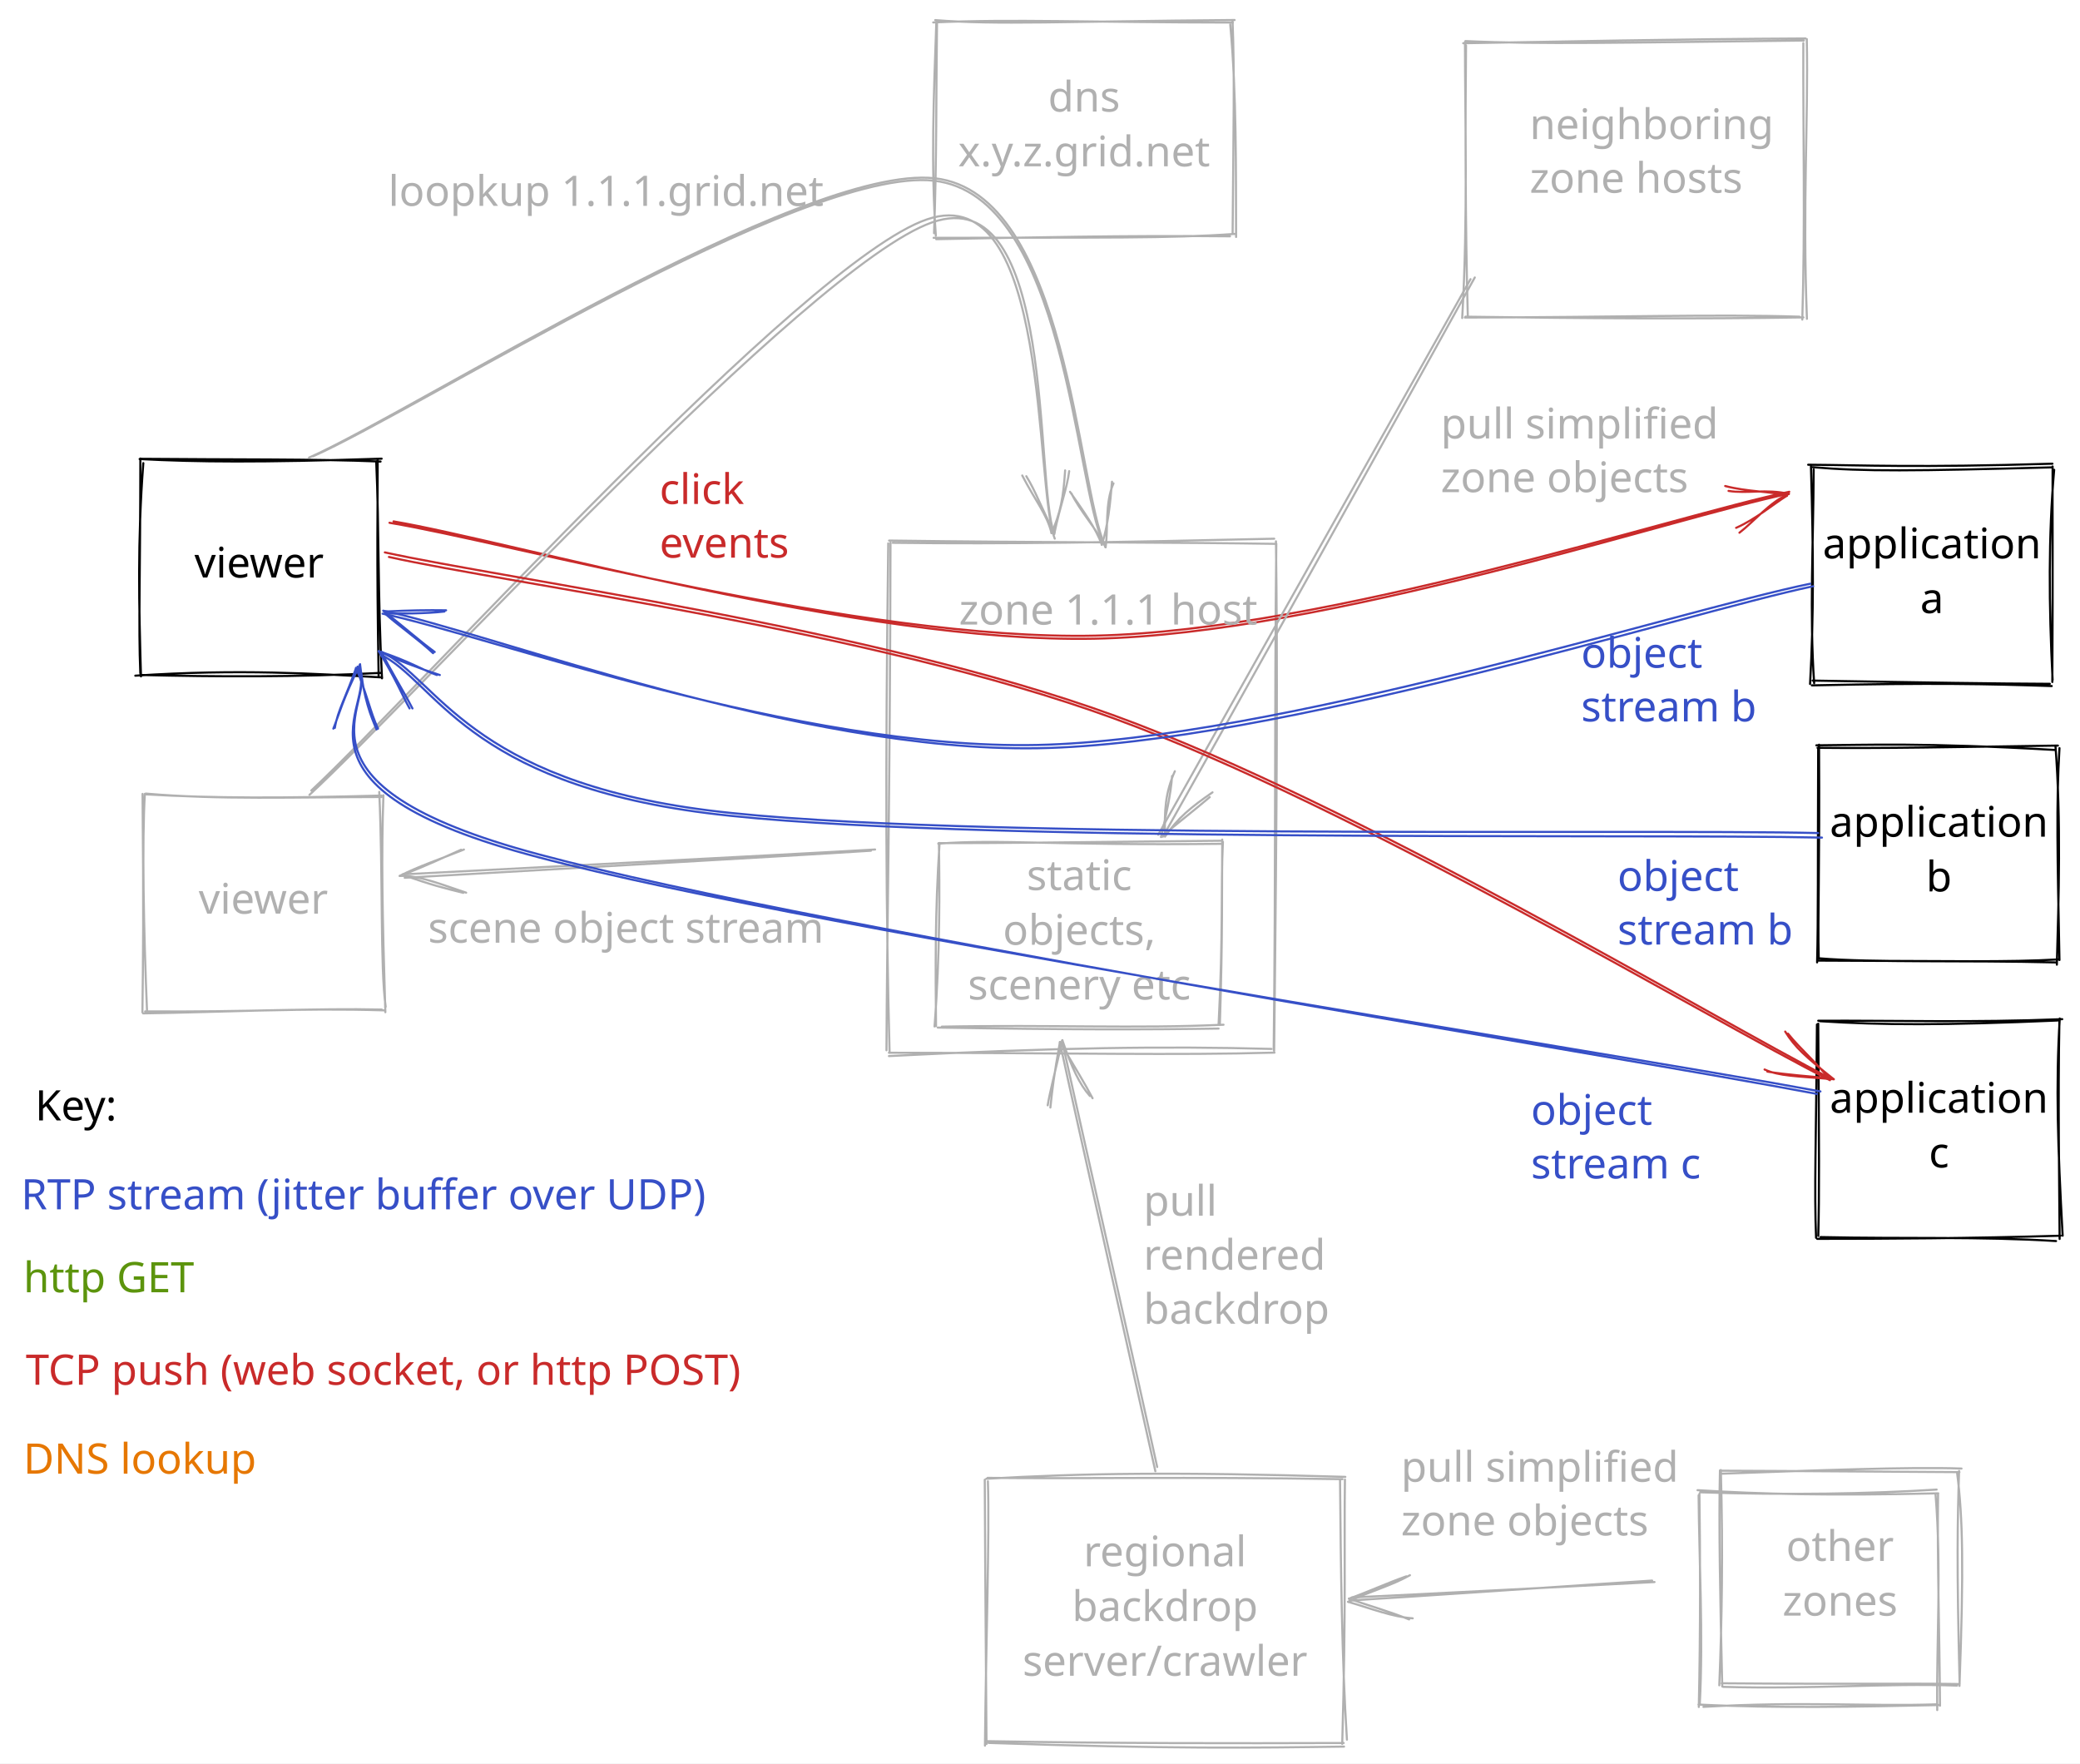
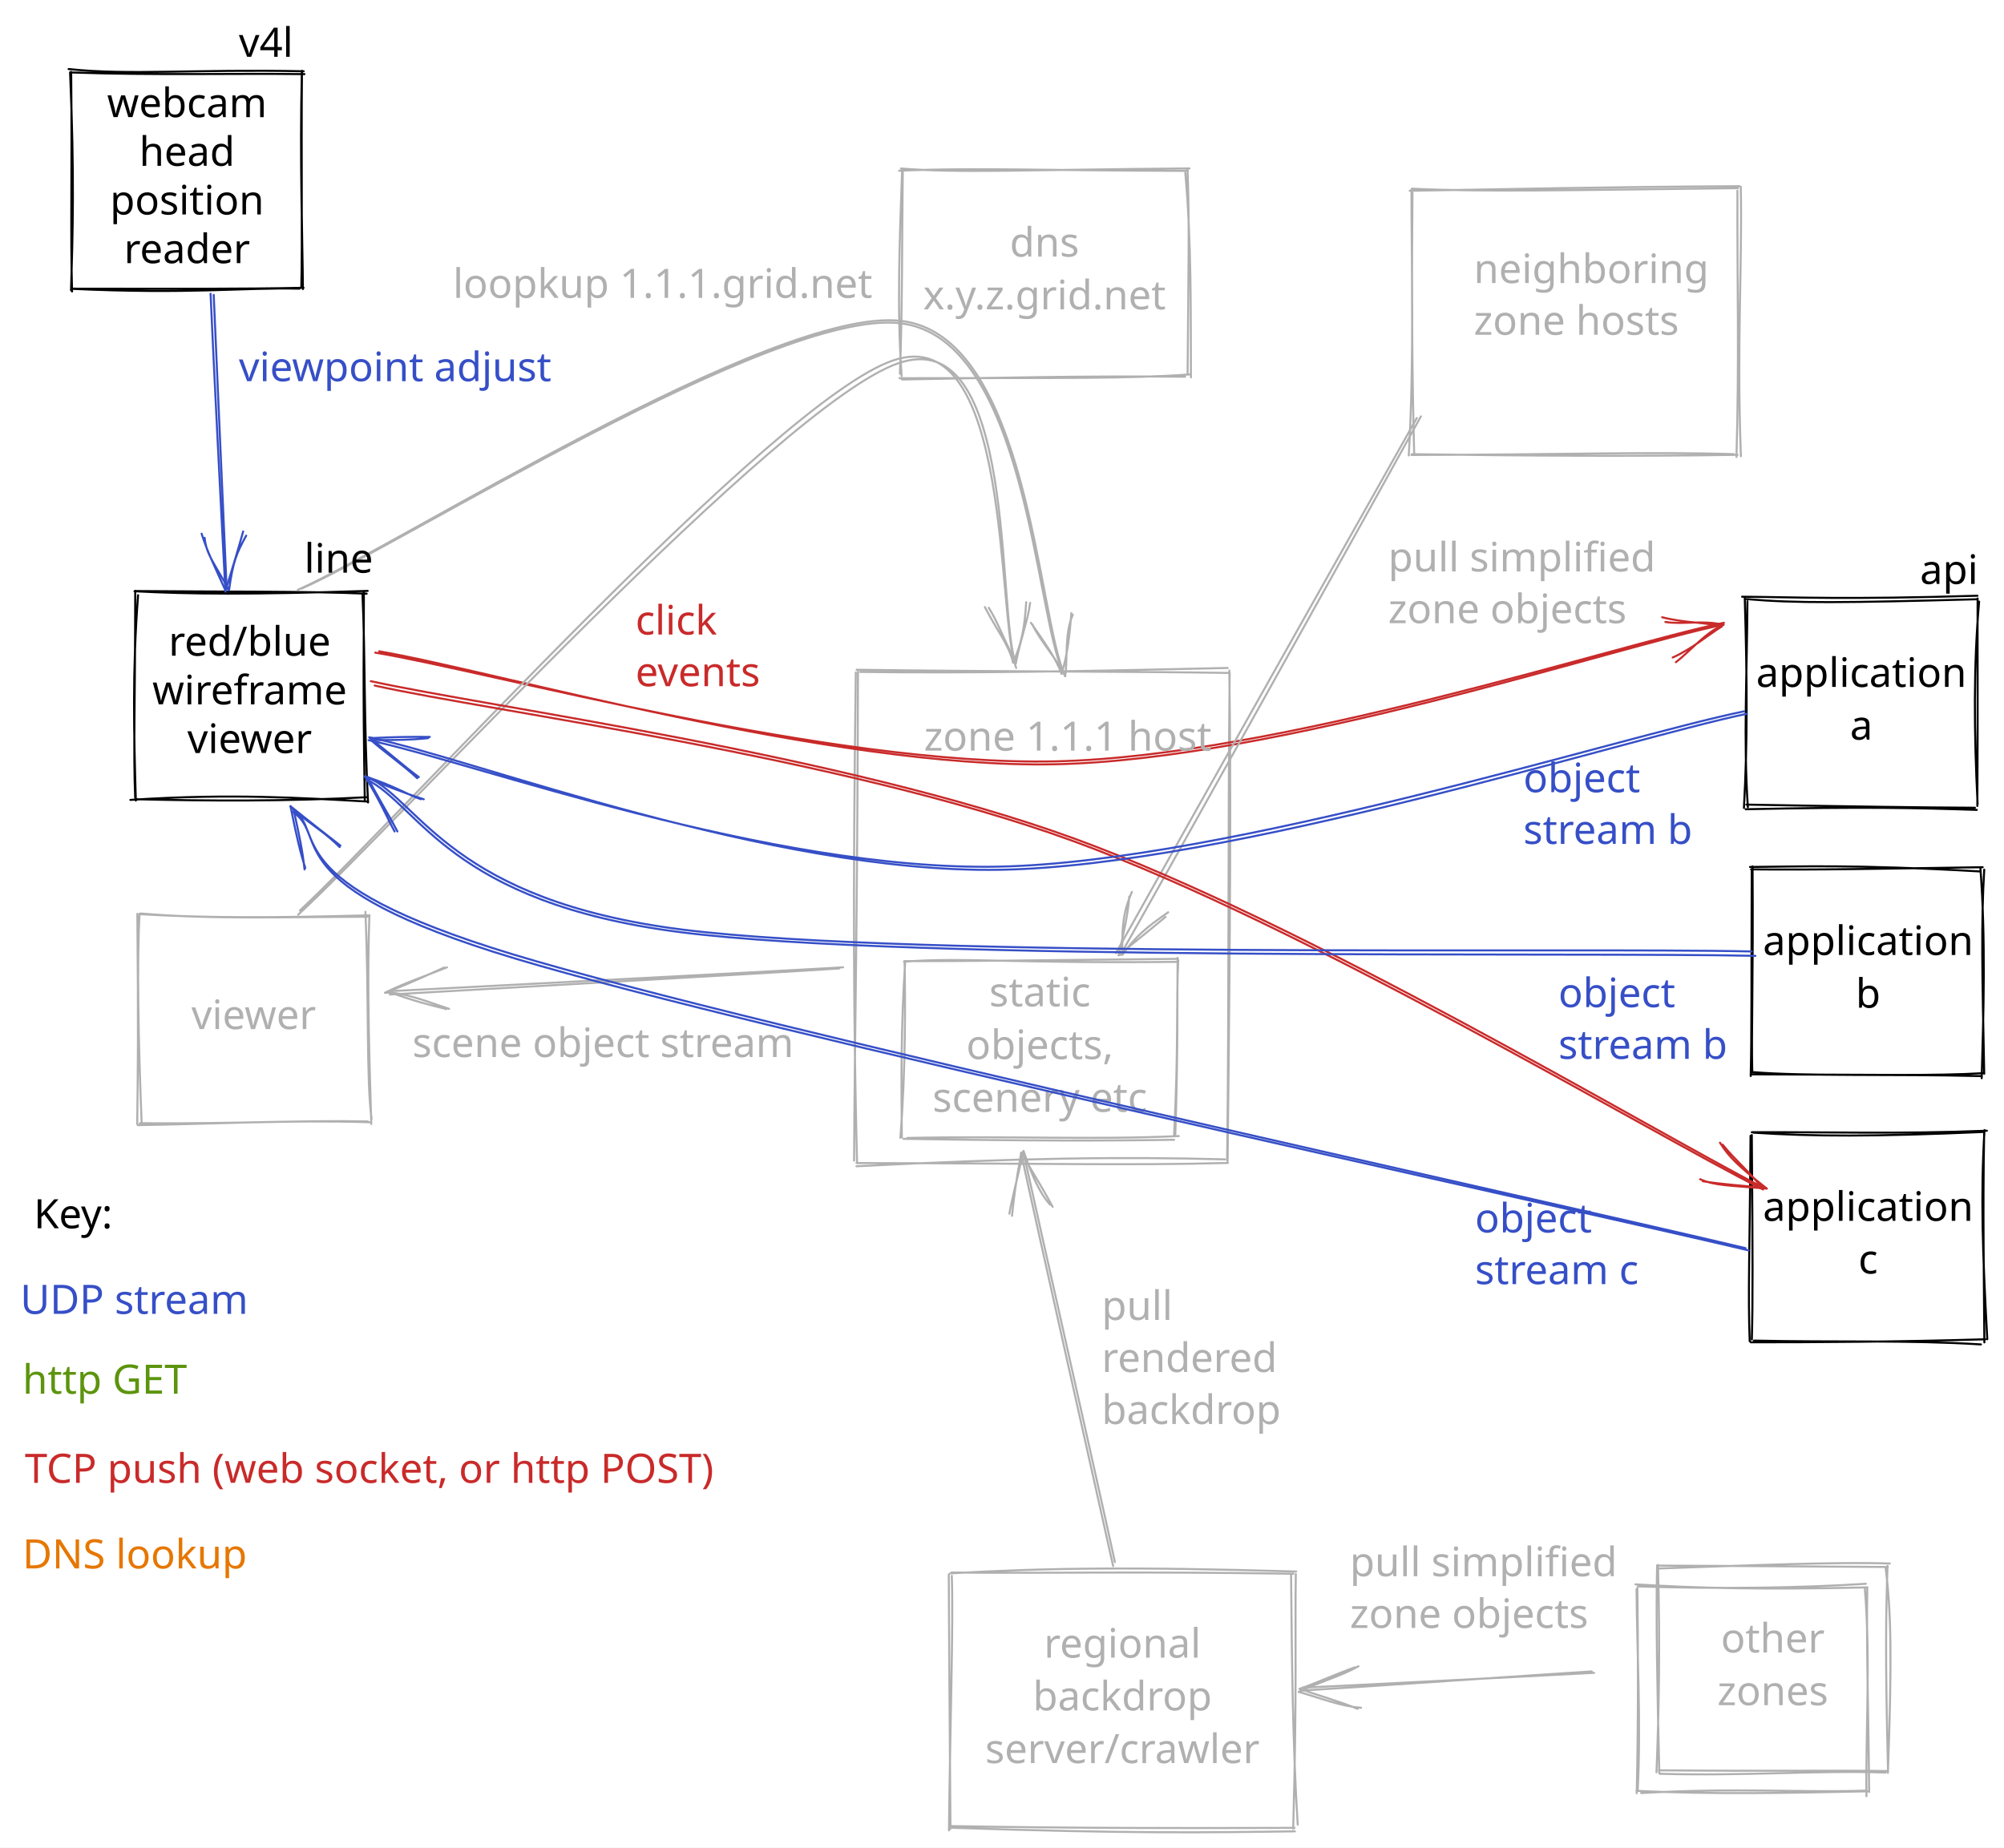
- <svg xmlns="http://www.w3.org/2000/svg" version="1.1" viewBox="0 0 988.111 837.667" width="1976.222" height="1675.333">
+ <svg xmlns="http://www.w3.org/2000/svg" version="1.1" viewBox="0 0 988.111 911.222" width="1976.222" height="1822.444">
  <defs>
    <style>
      @font-face {
        font-family: "Virgil";
        src: url("https://excalidraw.com/Virgil.woff2");
      }
      @font-face {
        font-family: "Cascadia";
        src: url("https://excalidraw.com/Cascadia.woff2");
      }
    </style>
  </defs>
-   <rect x="0" y="0" width="988.111" height="837.667" fill="#ffffff" />
-   <g stroke-linecap="round" transform="translate(66.11111 218.3333) rotate(0 57 51)">
+   <rect x="0" y="0" width="988.111" height="911.222" fill="#ffffff" />
+   <g stroke-linecap="round" transform="translate(66.11111 291.8889) rotate(0 57 51)">
    <path d="M0.22 -0.28 C27.45 1.14, 57.15 1.44, 115.18 -0.46 M0.45 -0.39 C42.7 0.02, 83.93 -0.39, 114.67 0.91 M112.61 0.77 C114.07 32.97, 113.28 63.79, 115.36 103.88 M113.3 -0.31 C113.4 20.84, 112.71 43.6, 113.76 102.91 M115.42 103.45 C83.45 101.69, 47.78 99.33, -1.83 102.62 M114.84 101.3 C74.91 103.36, 37.27 103.18, 0.45 102.28 M0.86 102.95 C-0.09 69.04, -0.88 39.02, 1.97 1.65 M0.55 101.43 C-0.4 78.87, 0.53 54.48, 0.57 -0.52" stroke="#000000" stroke-width="1" fill="none" />
  </g>
-   <g transform="translate(71.11111 256.3333) rotate(0 52 13)">
-     <text x="52" y="18" font-family="Virgil, Segoe UI Emoji" font-size="20px" fill="#000000" text-anchor="middle" style="white-space: pre;" direction="ltr">viewer</text>
-   </g>
-   <g stroke-linecap="round" transform="translate(68.11111 378) rotate(0 57 51)">
+   <g transform="translate(71.11111 306.3889) rotate(0 52 36)">
+     <text x="52" y="17" font-family="Virgil, Segoe UI Emoji" font-size="20px" fill="#000000" text-anchor="middle" style="white-space: pre;" direction="ltr">red/blue</text>
+     <text x="52" y="41" font-family="Virgil, Segoe UI Emoji" font-size="20px" fill="#000000" text-anchor="middle" style="white-space: pre;" direction="ltr">wireframe</text>
+     <text x="52" y="65" font-family="Virgil, Segoe UI Emoji" font-size="20px" fill="#000000" text-anchor="middle" style="white-space: pre;" direction="ltr">viewer</text>
+   </g>
+   <g stroke-linecap="round" transform="translate(68.11111 451.5556) rotate(0 57 51)">
    <path d="M1.13 -1.04 C35.98 1.97, 71.61 0.65, 113.12 0.59 M0.73 -0.69 C33.59 1.24, 66.54 1.16, 113.16 -0.11 M112.05 -1.85 C113.89 38.31, 112.43 81.39, 115.11 100.24 M114.04 -0.26 C113.02 27.96, 113.5 55.63, 114.95 102.82 M114.29 101.93 C74.26 100.7, 37.11 102.83, -0.14 103.36 M113.26 101.55 C81.39 100.81, 50.46 102.8, 0.83 102.42 M1.77 103.16 C0.12 63.82, -0.66 21.28, 0.71 -0.91 M-0.46 102.88 C-0.14 78.3, 0.15 55.17, -0.39 -0.88" stroke="#b0b0b0" stroke-width="1" fill="none" />
  </g>
-   <g transform="translate(73.11111 416) rotate(0 52 13)">
+   <g transform="translate(73.11111 489.5556) rotate(0 52 13)">
    <text x="52" y="18" font-family="Virgil, Segoe UI Emoji" font-size="20px" fill="#b0b0b0" text-anchor="middle" style="white-space: pre;" direction="ltr">viewer</text>
  </g>
-   <g stroke-linecap="round" transform="translate(422.5556 257.6667) rotate(0 91.5 121)">
+   <g stroke-linecap="round" transform="translate(422.5556 331.2222) rotate(0 91.5 121)">
    <path d="M1.54 0.17 C56.69 0.86, 107.85 -0.07, 182.77 -1.78 M-0.19 -0.9 C71.12 0.07, 140.04 -0.05, 183.34 0.67 M183.76 0.59 C182.87 78.8, 183.53 157.56, 182.51 241.01 M183.59 -0.53 C184.35 56.76, 184.17 115.67, 182.73 241.5 M181.41 240.58 C130.04 239.19, 79.55 239.92, -0.26 243.98 M182.89 242.34 C135.1 243.68, 89.52 242.5, -0.27 242.4 M-1.43 241.22 C-1.22 185.76, 0.22 126.42, 0.48 0.07 M0.05 242.46 C-1.64 177.34, -2.06 112.14, -0.59 0.43" stroke="#b0b0b0" stroke-width="1" fill="none" />
  </g>
-   <g stroke-linecap="round" transform="translate(445.5556 399.7778) rotate(0 67.16667 44)">
+   <g stroke-linecap="round" transform="translate(445.5556 473.3333) rotate(0 67.16667 44)">
    <path d="M0.17 0.97 C29.47 -1.29, 55.2 1.94, 134.69 1.05 M0.32 0.71 C29.19 0.73, 59.03 0.4, 134.35 -0.42 M135.4 0.1 C134.34 21.78, 135.6 43, 133.34 86.82 M135.07 -0.97 C134.85 22.98, 135.34 43.76, 133.93 87.09 M135.69 86.97 C94.01 88.91, 54.02 86.88, 1.86 87.89 M133.34 88.8 C98.67 89.35, 63.57 89.39, -0.06 88.33 M-1.6 87.81 C1.06 53.12, 0.81 22.12, 0.49 0.94 M-0.89 87.67 C-1.12 61.56, -1.45 34.29, 0.79 0.64" stroke="#b0b0b0" stroke-width="1" fill="none" />
  </g>
-   <g transform="translate(450.5556 404.7778) rotate(0 62.16667 39)">
+   <g transform="translate(450.5556 478.3333) rotate(0 62.16667 39)">
    <text x="62.167" y="18" font-family="Virgil, Segoe UI Emoji" font-size="20px" fill="#b0b0b0" text-anchor="middle" style="white-space: pre;" direction="ltr">static </text>
    <text x="62.167" y="44" font-family="Virgil, Segoe UI Emoji" font-size="20px" fill="#b0b0b0" text-anchor="middle" style="white-space: pre;" direction="ltr">objects, </text>
    <text x="62.167" y="70" font-family="Virgil, Segoe UI Emoji" font-size="20px" fill="#b0b0b0" text-anchor="middle" style="white-space: pre;" direction="ltr">scenery etc</text>
  </g>
-   <g stroke-linecap="round" transform="translate(468.6667 702.3333) rotate(0 84.77778 62.66667)">
+   <g stroke-linecap="round" transform="translate(468.6667 775.8889) rotate(0 84.77778 62.66667)">
    <path d="M-0.13 0.1 C45.61 -2.56, 90.24 -3.23, 170.44 -0.8 M0.48 -0.33 C45 0.17, 92.44 -0.93, 169.1 0.29 M167.92 0.42 C168.29 42.03, 168.74 85.25, 171.2 124.02 M170.25 0.48 C169.81 30.82, 170.84 60.87, 168.96 126.05 M169.82 127.32 C126.77 127.91, 88.32 128.51, 0.96 125.57 M169.65 125.61 C115.57 125.77, 62.78 125.84, 0.4 124.74 M-0.76 126.86 C-0.24 76.08, 1.47 26.32, 0.64 1.31 M-0.02 126.07 C-0.17 96.27, -0.55 66.67, -0.85 0.55" stroke="#b0b0b0" stroke-width="1" fill="none" />
  </g>
-   <g transform="translate(473.6667 726) rotate(0 79.77778 39)">
+   <g transform="translate(473.6667 799.5556) rotate(0 79.77778 39)">
    <text x="79.778" y="18" font-family="Virgil, Segoe UI Emoji" font-size="20px" fill="#b0b0b0" text-anchor="middle" style="white-space: pre;" direction="ltr">regional</text>
    <text x="79.778" y="44" font-family="Virgil, Segoe UI Emoji" font-size="20px" fill="#b0b0b0" text-anchor="middle" style="white-space: pre;" direction="ltr">backdrop </text>
    <text x="79.778" y="70" font-family="Virgil, Segoe UI Emoji" font-size="20px" fill="#b0b0b0" text-anchor="middle" style="white-space: pre;" direction="ltr">server/crawler</text>
  </g>
-   <g stroke-linecap="round" transform="translate(817.1111 698.4444) rotate(0 57 51)">
+   <g stroke-linecap="round" transform="translate(817.1111 772) rotate(0 57 51)">
    <path d="M0.27 1.59 C44.51 0.05, 89.39 -1.76, 114.71 -0.87 M0.89 0.16 C38.64 0.29, 78.86 0.66, 113.73 0.83 M112.62 1.18 C115.38 22.54, 115.8 46.29, 113.75 102.37 M113.56 0.29 C112.81 23.31, 112.37 45.16, 113.82 101.27 M112.62 102.23 C79.18 101.02, 43.25 104.03, 1.48 102.83 M113.17 101.48 C88.84 101.08, 64.73 101.64, 0.79 101.13 M1.05 102.68 C0.04 61.79, -0.65 24.91, -0.04 0.02 M-0.35 102.09 C0.86 71.78, 1.48 39.77, 0.38 -0.17" stroke="#b0b0b0" stroke-width="1" fill="none" />
  </g>
-   <g transform="translate(822.1111 723.4444) rotate(0 52 26)">
+   <g transform="translate(822.1111 797) rotate(0 52 26)">
    <text x="52" y="18" font-family="Virgil, Segoe UI Emoji" font-size="20px" fill="#b0b0b0" text-anchor="middle" style="white-space: pre;" direction="ltr">other </text>
    <text x="52" y="44" font-family="Virgil, Segoe UI Emoji" font-size="20px" fill="#b0b0b0" text-anchor="middle" style="white-space: pre;" direction="ltr">zones</text>
  </g>
-   <g stroke-linecap="round" transform="translate(807.2222 708.6667) rotate(0 57 51)">
+   <g stroke-linecap="round" transform="translate(807.2222 782.2222) rotate(0 57 51)">
    <path d="M0.45 0.19 C41.76 1.59, 81.45 0.88, 112.78 -1.1 M-0.81 -0.82 C29.93 1.05, 61.24 1.89, 113.56 0.68 M112.25 0.96 C115.2 36.8, 112.64 71.29, 113.07 103.63 M113.46 0.95 C113.01 32.61, 114.15 65.63, 114.38 101.56 M113 100.9 C80.97 102.02, 49.55 99.37, 1.99 102.11 M114.09 101.24 C75.66 102.08, 36.64 102.86, -0.36 101.01 M0.25 101.12 C2.01 67.85, -0.11 31.6, -0.29 1.63 M-0.2 102.17 C0.6 65.97, 0.48 29.39, 0.1 0.9" stroke="#b0b0b0" stroke-width="1" fill="none" />
  </g>
-   <g stroke-linecap="round" transform="translate(444.1111 10) rotate(0 70.88889 51)">
+   <g stroke-linecap="round" transform="translate(444.1111 83.55556) rotate(0 70.88889 51)">
    <path d="M-0.79 0.66 C37.22 -1.02, 72.42 0.63, 141.59 0.72 M0.16 -0.45 C29.87 1.91, 60.25 0.15, 142.39 -0.49 M140.33 1.7 C143.41 35.26, 142.97 70.7, 143.1 102.56 M141.4 -0.47 C142.43 24.97, 141.87 48.64, 141.45 101.04 M140.21 102.25 C91.9 101.75, 43.75 102.8, 0.65 103.61 M142.43 101.12 C111.03 103.32, 80.93 102.76, -0.59 102.97 M-0.39 100.77 C0.9 67.54, 0.61 31.38, 1.02 0.54 M0.46 101.94 C-1.88 68.9, -0.56 35.71, 0.69 0.69" stroke="#b0b0b0" stroke-width="1" fill="none" />
  </g>
-   <g transform="translate(449.1111 35) rotate(0 65.88889 26)">
+   <g transform="translate(449.1111 108.5556) rotate(0 65.88889 26)">
    <text x="65.889" y="18" font-family="Virgil, Segoe UI Emoji" font-size="20px" fill="#b0b0b0" text-anchor="middle" style="white-space: pre;" direction="ltr">dns </text>
    <text x="65.889" y="44" font-family="Virgil, Segoe UI Emoji" font-size="20px" fill="#b0b0b0" text-anchor="middle" style="white-space: pre;" direction="ltr">x.y.z.grid.net</text>
  </g>
-   <g stroke-linecap="round" transform="translate(860.7778 222.2222) rotate(0 57 51)">
+   <g stroke-linecap="round" transform="translate(860.7778 295.7778) rotate(0 57 51)">
    <path d="M-1.8 -1.47 C24.8 -1.28, 49.49 0, 114.24 -1.96 M0.33 -0.31 C24.66 1.8, 48.1 1.55, 114.27 -0.23 M115.06 0.94 C112.32 32.17, 112.5 65.12, 114.32 100.73 M114.32 -0.63 C114.21 22.47, 114.5 43.8, 114.19 101.73 M113.9 103.66 C83.84 102.68, 58.06 102.07, -0.05 103.34 M113 102.6 C85.74 102.48, 56.65 102.04, 0.3 101.06 M1.04 102.27 C-1.2 69.68, 0.67 35.41, 0.82 0.76 M-0.9 102.68 C0.89 70.45, 0.72 40.3, -0.48 -0.75" stroke="#000000" stroke-width="1" fill="none" />
  </g>
-   <g transform="translate(865.7778 247.2222) rotate(0 52 26)">
+   <g transform="translate(865.7778 320.7778) rotate(0 52 26)">
    <text x="52" y="18" font-family="Virgil, Segoe UI Emoji" font-size="20px" fill="#000000" text-anchor="middle" style="white-space: pre;" direction="ltr">application</text>
    <text x="52" y="44" font-family="Virgil, Segoe UI Emoji" font-size="20px" fill="#000000" text-anchor="middle" style="white-space: pre;" direction="ltr">a</text>
  </g>
-   <g stroke-linecap="round" transform="translate(864.1111 354.4444) rotate(0 57 51)">
+   <g stroke-linecap="round" transform="translate(864.1111 428) rotate(0 57 51)">
    <path d="M-1.24 -0.41 C23.14 -0.57, 48.72 -1.81, 112.26 1.8 M-0.7 0.77 C30.8 1.11, 62.6 0.45, 113.5 -0.29 M112.36 0.12 C115.04 35.13, 113.9 72.56, 113 103.78 M114.25 0.92 C112.67 27.12, 113.28 52.34, 114.24 101.58 M112.38 102.72 C69.74 101.65, 25.8 102.91, 0.04 100.76 M114.26 101.26 C89.26 102.69, 63.86 102.03, -0.68 101.85 M-0.12 100.84 C-0.63 80.2, 0.4 58.03, 0.02 -0.71 M-0.89 102.7 C-0.35 81.23, -0.61 59.03, -0.38 0.76" stroke="#000000" stroke-width="1" fill="none" />
  </g>
-   <g transform="translate(869.1111 379.4444) rotate(0 52 26)">
+   <g transform="translate(869.1111 453) rotate(0 52 26)">
    <text x="52" y="18" font-family="Virgil, Segoe UI Emoji" font-size="20px" fill="#000000" text-anchor="middle" style="white-space: pre;" direction="ltr">application</text>
    <text x="52" y="44" font-family="Virgil, Segoe UI Emoji" font-size="20px" fill="#000000" text-anchor="middle" style="white-space: pre;" direction="ltr">b</text>
  </g>
-   <g stroke-linecap="round" transform="translate(864.1111 485.5556) rotate(0 57 51)">
+   <g stroke-linecap="round" transform="translate(864.1111 559.1111) rotate(0 57 51)">
    <path d="M-0.35 -0.7 C37 -0.87, 72.49 0.27, 115.56 -1.44 M0.45 -0.48 C30.07 1.43, 59.79 1.52, 113.41 -0.81 M114.38 -1.76 C112.45 30.41, 113.4 58.27, 115.76 101.41 M114.22 -0.89 C113.47 37.32, 114.17 75.21, 114.32 102.96 M112.62 103.96 C76.65 101.73, 41.13 102.96, 0.75 102.07 M114.8 101.42 C72.89 102.69, 30.6 102.92, -0.84 102.91 M-1.38 102.42 C-2.29 79.61, -1.37 57.68, -0.97 1.08 M-0.33 101.53 C0.19 81.65, 0.09 60.61, -0.35 0.69" stroke="#000000" stroke-width="1" fill="none" />
  </g>
-   <g transform="translate(869.1111 510.5556) rotate(0 52 26)">
+   <g transform="translate(869.1111 584.1111) rotate(0 52 26)">
    <text x="52" y="18" font-family="Virgil, Segoe UI Emoji" font-size="20px" fill="#000000" text-anchor="middle" style="white-space: pre;" direction="ltr">application</text>
    <text x="52" y="44" font-family="Virgil, Segoe UI Emoji" font-size="20px" fill="#000000" text-anchor="middle" style="white-space: pre;" direction="ltr">c</text>
  </g>
  <g stroke-linecap="round">
-     <g transform="translate(414.1972 403.1988) rotate(0 -110.7 7.037524)">
+     <g transform="translate(414.1972 476.7543) rotate(0 -110.7 7.037524)">
      <path d="M-0.45 0.9 C-37.64 3.35, -185.02 11.58, -221.94 13.75 M1.52 0.32 C-35.94 2.54, -185.53 10.16, -222.92 12.14" stroke="#b0b0b0" stroke-width="1" fill="none" />
    </g>
-     <g transform="translate(414.1972 403.1988) rotate(0 -110.7 7.037524)">
+     <g transform="translate(414.1972 476.7543) rotate(0 -110.7 7.037524)">
      <path d="M-193.81 0.34 C-204.84 4.82, -215.58 8.36, -224.31 12.87 M-195.16 0.43 C-203.03 3.85, -210.31 7.52, -222.83 12.31" stroke="#b0b0b0" stroke-width="1" fill="none" />
    </g>
-     <g transform="translate(414.1972 403.1988) rotate(0 -110.7 7.037524)">
+     <g transform="translate(414.1972 476.7543) rotate(0 -110.7 7.037524)">
      <path d="M-192.74 20.83 C-204.03 17.12, -215.2 12.47, -224.31 12.87 M-194.09 20.92 C-202.4 18.86, -209.96 17.05, -222.83 12.31" stroke="#b0b0b0" stroke-width="1" fill="none" />
    </g>
  </g>
  <g stroke-linecap="round">
-     <g transform="translate(185.5556 247.6052) rotate(0 331.9612 20.88501)">
+     <g transform="translate(185.5556 321.1608) rotate(0 331.9612 20.88501)">
      <path d="M-0.53 0.72 C55.19 9.88, 223.99 56.79, 334.82 54.33 C445.65 51.88, 609.86 -2.74, 664.45 -14.01 M1.39 0.06 C56.99 9.46, 223.85 57.97, 334.33 55.78 C444.8 53.59, 609.62 -1.75, 664.25 -13.08" stroke="#c92a2a" stroke-width="1" fill="none" />
    </g>
-     <g transform="translate(185.5556 247.6052) rotate(0 331.9612 20.88501)">
+     <g transform="translate(185.5556 321.1608) rotate(0 331.9612 20.88501)">
      <path d="M640.77 5.44 C647.76 0.08, 655.21 -9.15, 664.22 -13.02 M639.19 3.12 C648.38 -0.91, 656.97 -8.18, 663.39 -12.18" stroke="#c92a2a" stroke-width="1" fill="none" />
    </g>
-     <g transform="translate(185.5556 247.6052) rotate(0 331.9612 20.88501)">
+     <g transform="translate(185.5556 321.1608) rotate(0 331.9612 20.88501)">
      <path d="M635.59 -14.42 C644.23 -13, 653.45 -15.47, 664.22 -13.02 M634 -16.74 C644.86 -13.91, 655.24 -14.31, 663.39 -12.18" stroke="#c92a2a" stroke-width="1" fill="none" />
    </g>
  </g>
  <g stroke-linecap="round">
-     <g transform="translate(785.3806 750.8295) rotate(0 -71.77276 4.698161)">
+     <g transform="translate(785.3806 824.3851) rotate(0 -71.77276 4.698161)">
      <path d="M0.61 0.66 C-23.24 1.96, -119.41 6.89, -143.21 7.99 M-0.53 -0.04 C-24.53 1.43, -120.5 8.08, -144.16 9.44" stroke="#b0b0b0" stroke-width="1" fill="none" />
    </g>
-     <g transform="translate(785.3806 750.8295) rotate(0 -71.77276 4.698161)">
+     <g transform="translate(785.3806 824.3851) rotate(0 -71.77276 4.698161)">
      <path d="M-115.58 -2.59 C-124.97 2.68, -134.18 4.83, -144.96 10.05 M-117.29 -2.07 C-126.45 1.16, -136.06 5.56, -144.55 8.56" stroke="#b0b0b0" stroke-width="1" fill="none" />
    </g>
-     <g transform="translate(785.3806 750.8295) rotate(0 -71.77276 4.698161)">
+     <g transform="translate(785.3806 824.3851) rotate(0 -71.77276 4.698161)">
      <path d="M-114.27 17.89 C-124.07 17.19, -133.67 13.36, -144.96 10.05 M-115.98 18.41 C-125.63 14.48, -135.7 11.72, -144.55 8.56" stroke="#b0b0b0" stroke-width="1" fill="none" />
    </g>
  </g>
  <g stroke-linecap="round">
-     <g transform="translate(548.608 697.9825) rotate(0 -21.96196 -101.3111)">
+     <g transform="translate(548.608 771.5381) rotate(0 -21.96196 -101.3111)">
      <path d="M1.12 -1.14 C-6.22 -35.17, -36.71 -169.89, -44.04 -203.5 M0.25 0.87 C-7.26 -33.1, -37.83 -168.77, -45.05 -202.51" stroke="#b0b0b0" stroke-width="1" fill="none" />
    </g>
-     <g transform="translate(548.608 697.9825) rotate(0 -21.96196 -101.3111)">
+     <g transform="translate(548.608 771.5381) rotate(0 -21.96196 -101.3111)">
      <path d="M-30.86 -177.37 C-35.73 -182.9, -39.37 -190.47, -43.93 -203.87 M-29.58 -176.31 C-33.38 -183.57, -37.2 -189.63, -45.08 -203.02" stroke="#b0b0b0" stroke-width="1" fill="none" />
    </g>
-     <g transform="translate(548.608 697.9825) rotate(0 -21.96196 -101.3111)">
+     <g transform="translate(548.608 771.5381) rotate(0 -21.96196 -101.3111)">
      <path d="M-50.9 -172.95 C-49.73 -180.01, -47.31 -188.92, -43.93 -203.87 M-49.62 -171.89 C-48.75 -180.21, -47.92 -187.29, -45.08 -203.02" stroke="#b0b0b0" stroke-width="1" fill="none" />
    </g>
  </g>
-   <g transform="translate(543.2222 559.7778) rotate(0 42.5 38.5)">
+   <g transform="translate(543.2222 633.3333) rotate(0 42.5 38.5)">
    <text x="0" y="17.667" font-family="Virgil, Segoe UI Emoji" font-size="20px" fill="#b0b0b0" text-anchor="start" style="white-space: pre;" direction="ltr">pull </text>
    <text x="0" y="43.333" font-family="Virgil, Segoe UI Emoji" font-size="20px" fill="#b0b0b0" text-anchor="start" style="white-space: pre;" direction="ltr">rendered</text>
    <text x="0" y="69" font-family="Virgil, Segoe UI Emoji" font-size="20px" fill="#b0b0b0" text-anchor="start" style="white-space: pre;" direction="ltr">backdrop</text>
  </g>
-   <g transform="translate(665.5556 685.3333) rotate(0 68 25.5)">
+   <g transform="translate(665.5556 758.8889) rotate(0 68 25.5)">
    <text x="0" y="18.5" font-family="Virgil, Segoe UI Emoji" font-size="20px" fill="#b0b0b0" text-anchor="start" style="white-space: pre;" direction="ltr">pull simplified </text>
    <text x="0" y="44" font-family="Virgil, Segoe UI Emoji" font-size="20px" fill="#b0b0b0" text-anchor="start" style="white-space: pre;" direction="ltr">zone objects</text>
  </g>
-   <g transform="translate(455.5556 278.6667) rotate(0 67 13)">
+   <g transform="translate(455.5556 352.2222) rotate(0 67 13)">
    <text x="0" y="18" font-family="Virgil, Segoe UI Emoji" font-size="20px" fill="#b0b0b0" text-anchor="start" style="white-space: pre;" direction="ltr">zone 1.1.1 host</text>
  </g>
-   <g transform="translate(751.1111 298.6667) rotate(0 44.5 25.5)">
+   <g transform="translate(751.1111 372.2222) rotate(0 44.5 25.5)">
    <text x="0" y="18.5" font-family="Virgil, Segoe UI Emoji" font-size="20px" fill="#364fc7" text-anchor="start" style="white-space: pre;" direction="ltr">object</text>
    <text x="0" y="44" font-family="Virgil, Segoe UI Emoji" font-size="20px" fill="#364fc7" text-anchor="start" style="white-space: pre;" direction="ltr">stream b</text>
  </g>
-   <g transform="translate(768.3889 404.6667) rotate(0 44.5 25.5)">
+   <g transform="translate(768.3889 478.2222) rotate(0 44.5 25.5)">
    <text x="0" y="18.5" font-family="Virgil, Segoe UI Emoji" font-size="20px" fill="#364fc7" text-anchor="start" style="white-space: pre;" direction="ltr">object</text>
    <text x="0" y="44" font-family="Virgil, Segoe UI Emoji" font-size="20px" fill="#364fc7" text-anchor="start" style="white-space: pre;" direction="ltr">stream b</text>
  </g>
-   <g transform="translate(727.2778 515.7778) rotate(0 44.5 25.5)">
+   <g transform="translate(727.2778 589.3333) rotate(0 44.5 25.5)">
    <text x="0" y="18.5" font-family="Virgil, Segoe UI Emoji" font-size="20px" fill="#364fc7" text-anchor="start" style="white-space: pre;" direction="ltr">object</text>
    <text x="0" y="44" font-family="Virgil, Segoe UI Emoji" font-size="20px" fill="#364fc7" text-anchor="start" style="white-space: pre;" direction="ltr">stream c</text>
  </g>
-   <g transform="translate(203.3333 429.7778) rotate(0 100.5 13)">
+   <g transform="translate(203.3333 503.3333) rotate(0 100.5 13)">
    <text x="0" y="18" font-family="Virgil, Segoe UI Emoji" font-size="20px" fill="#b0b0b0" text-anchor="start" style="white-space: pre;" direction="ltr">scene object stream</text>
  </g>
-   <g transform="translate(313.3333 220.8889) rotate(0 32.5 25.5)">
+   <g transform="translate(313.3333 294.4444) rotate(0 32.5 25.5)">
    <text x="0" y="18.5" font-family="Virgil, Segoe UI Emoji" font-size="20px" fill="#c92a2a" text-anchor="start" style="white-space: pre;" direction="ltr">click</text>
    <text x="0" y="44" font-family="Virgil, Segoe UI Emoji" font-size="20px" fill="#c92a2a" text-anchor="start" style="white-space: pre;" direction="ltr">events</text>
  </g>
  <g stroke-linecap="round">
-     <g transform="translate(147.4508 216.5556) rotate(0 188.5258 -44.29126)">
+     <g transform="translate(147.4508 290.1111) rotate(0 188.5258 -44.29126)">
      <path d="M-0.66 0.83 C48.63 -20.99, 233.64 -138.94, 296.7 -131.87 C359.76 -124.79, 364.11 14.16, 377.71 43.28 M1.2 0.22 C50.31 -21.38, 233.59 -137.6, 296.18 -130.72 C358.77 -123.84, 363 12.94, 376.74 41.5" stroke="#b0b0b0" stroke-width="1" fill="none" />
    </g>
-     <g transform="translate(147.4508 216.5556) rotate(0 188.5258 -44.29126)">
+     <g transform="translate(147.4508 290.1111) rotate(0 188.5258 -44.29126)">
      <path d="M361.56 17.83 C365.06 25.49, 374.43 35.99, 377.77 43.38 M360.86 17.05 C367.11 26.07, 373.2 34.4, 375.97 42.23" stroke="#b0b0b0" stroke-width="1" fill="none" />
    </g>
-     <g transform="translate(147.4508 216.5556) rotate(0 188.5258 -44.29126)">
+     <g transform="translate(147.4508 290.1111) rotate(0 188.5258 -44.29126)">
      <path d="M381.52 13.05 C377.34 22.42, 379.06 34.76, 377.77 43.38 M380.81 12.27 C379.96 22.95, 378.9 33, 375.97 42.23" stroke="#b0b0b0" stroke-width="1" fill="none" />
    </g>
  </g>
  <g stroke-linecap="round">
-     <g transform="translate(146.7632 376.5556) rotate(0 177.2693 -136.3204)">
+     <g transform="translate(146.7632 450.1111) rotate(0 177.2693 -136.3204)">
      <path d="M1.11 -1.05 C49.98 -46.47, 234.83 -252.44, 293.69 -272.38 C352.55 -292.32, 344.47 -145.77, 354.3 -120.69 M0.24 1.02 C49.45 -44.24, 237.08 -250.29, 296.06 -270.93 C355.03 -291.57, 344.66 -147.76, 354.09 -122.81" stroke="#b0b0b0" stroke-width="1" fill="none" />
    </g>
-     <g transform="translate(146.7632 376.5556) rotate(0 177.2693 -136.3204)">
+     <g transform="translate(146.7632 450.1111) rotate(0 177.2693 -136.3204)">
      <path d="M338.85 -150.7 C344.99 -138.77, 350.59 -132.28, 352.76 -123.33 M340.78 -150.35 C345.37 -143.01, 347.69 -135.75, 354.16 -123.4" stroke="#b0b0b0" stroke-width="1" fill="none" />
    </g>
-     <g transform="translate(146.7632 376.5556) rotate(0 177.2693 -136.3204)">
+     <g transform="translate(146.7632 450.1111) rotate(0 177.2693 -136.3204)">
      <path d="M359.23 -153.11 C358.39 -140.16, 357 -132.85, 352.76 -123.33 M361.16 -152.76 C360.21 -144.79, 356.99 -136.87, 354.16 -123.4" stroke="#b0b0b0" stroke-width="1" fill="none" />
    </g>
  </g>
-   <g transform="translate(184.4444 79.77778) rotate(0 91.5 13)">
+   <g transform="translate(223.3333 128.8889) rotate(0 91.5 13)">
    <text x="0" y="18" font-family="Virgil, Segoe UI Emoji" font-size="20px" fill="#b0b0b0" text-anchor="start" style="white-space: pre;" direction="ltr">loopkup 1.1.1.grid.net</text>
  </g>
-   <g stroke-linecap="round" transform="translate(695.5556 19.88889) rotate(0 80.55556 65.55556)">
+   <g stroke-linecap="round" transform="translate(695.5556 93.44444) rotate(0 80.55556 65.55556)">
    <path d="M-0.46 0.65 C48.82 -0.15, 96.31 -1.29, 162.15 -1.62 M0.59 -0.38 C36.53 1.27, 73.17 0.37, 161.37 -0.64 M162.77 -1.34 C163.56 37.51, 160.72 76.39, 162.83 131.55 M161.12 0.57 C160.96 43.52, 162.04 85.66, 160.63 131.93 M159.33 130.54 C119.11 129.26, 74.52 130.8, 0.35 130.95 M161.18 130.88 C109.93 131.67, 57.75 131.39, 0.56 130.54 M1.72 130.01 C0.53 85.48, 0.52 39.08, 0.89 1.66 M-0.93 131.17 C1.82 83.32, 0.39 36.81, 0.39 0.04" stroke="#b0b0b0" stroke-width="1" fill="none" />
  </g>
-   <g transform="translate(726.6667 47.55556) rotate(0 54 25.5)">
+   <g transform="translate(726.6667 121.1111) rotate(0 54 25.5)">
    <text x="0" y="18.5" font-family="Virgil, Segoe UI Emoji" font-size="20px" fill="#b0b0b0" text-anchor="start" style="white-space: pre;" direction="ltr">neighboring </text>
    <text x="0" y="44" font-family="Virgil, Segoe UI Emoji" font-size="20px" fill="#b0b0b0" text-anchor="start" style="white-space: pre;" direction="ltr">zone hosts</text>
  </g>
  <g stroke-linecap="round">
-     <g transform="translate(698.8889 132.1111) rotate(0 -73.47542 132.5028)">
+     <g transform="translate(698.8889 205.6667) rotate(0 -73.47542 132.5028)">
      <path d="M-0.31 0.49 C-25.14 44.74, -124.03 220.29, -148.67 264.39 M1.72 -0.31 C-22.75 44.15, -121.29 220.9, -146.43 265.31" stroke="#b0b0b0" stroke-width="1" fill="none" />
    </g>
-     <g transform="translate(698.8889 132.1111) rotate(0 -73.47542 132.5028)">
+     <g transform="translate(698.8889 205.6667) rotate(0 -73.47542 132.5028)">
      <path d="M-140.77 234.22 C-145.37 244.56, -145.77 252.82, -145.44 265.22 M-142.08 236.48 C-142.69 245.41, -145.04 255.3, -147.3 265.46" stroke="#b0b0b0" stroke-width="1" fill="none" />
    </g>
-     <g transform="translate(698.8889 132.1111) rotate(0 -73.47542 132.5028)">
+     <g transform="translate(698.8889 205.6667) rotate(0 -73.47542 132.5028)">
      <path d="M-122.88 244.26 C-133.13 251.32, -139.28 256.36, -145.44 265.22 M-124.19 246.53 C-130.88 252.22, -139.23 258.74, -147.3 265.46" stroke="#b0b0b0" stroke-width="1" fill="none" />
    </g>
  </g>
-   <g transform="translate(684.4444 189.7778) rotate(0 63 25.5)">
+   <g transform="translate(684.4444 263.3333) rotate(0 63 25.5)">
    <text x="0" y="18.5" font-family="Virgil, Segoe UI Emoji" font-size="20px" fill="#b0b0b0" text-anchor="start" style="white-space: pre;" direction="ltr">pull simplified</text>
    <text x="0" y="44" font-family="Virgil, Segoe UI Emoji" font-size="20px" fill="#b0b0b0" text-anchor="start" style="white-space: pre;" direction="ltr">zone objects</text>
  </g>
-   <g transform="translate(11.11111 595.3333) rotate(0 49 25.5)">
+   <g transform="translate(11.11111 668.8889) rotate(0 49 25.5)">
    <text x="0" y="18.5" font-family="Virgil, Segoe UI Emoji" font-size="20px" fill="#5c940d" text-anchor="start" style="white-space: pre;" direction="ltr">http GET</text>
    <text x="0" y="44" font-family="Virgil, Segoe UI Emoji" font-size="20px" fill="#5c940d" text-anchor="start" style="white-space: pre;" direction="ltr" />
  </g>
-   <g transform="translate(10 556.4444) rotate(0 187 13)">
-     <text x="0" y="18" font-family="Virgil, Segoe UI Emoji" font-size="20px" fill="#364fc7" text-anchor="start" style="white-space: pre;" direction="ltr">RTP stream (jitter buffer over UDP)</text>
-   </g>
-   <g transform="translate(12.22222 639.7778) rotate(0 190.5 13)">
+   <g transform="translate(10 630) rotate(0 61 13)">
+     <text x="0" y="18" font-family="Virgil, Segoe UI Emoji" font-size="20px" fill="#364fc7" text-anchor="start" style="white-space: pre;" direction="ltr">UDP stream</text>
+   </g>
+   <g transform="translate(12.22222 713.3333) rotate(0 190.5 13)">
    <text x="0" y="18" font-family="Virgil, Segoe UI Emoji" font-size="20px" fill="#c92a2a" text-anchor="start" style="white-space: pre;" direction="ltr">TCP push (web socket, or http POST)</text>
  </g>
-   <g transform="translate(11.11111 682) rotate(0 55 13)">
+   <g transform="translate(11.11111 755.5556) rotate(0 55 13)">
    <text x="0" y="18" font-family="Virgil, Segoe UI Emoji" font-size="20px" fill="#e67700" text-anchor="start" style="white-space: pre;" direction="ltr">DNS lookup</text>
  </g>
-   <g transform="translate(16.66667 514.2222) rotate(0 19 13)">
+   <g transform="translate(16.66667 587.7778) rotate(0 19 13)">
    <text x="0" y="18" font-family="Virgil, Segoe UI Emoji" font-size="20px" fill="#000000" text-anchor="start" style="white-space: pre;" direction="ltr">Key:</text>
  </g>
  <g stroke-linecap="round">
-     <g transform="translate(183.3333 263.2222) rotate(0 342.914 124.5213)">
+     <g transform="translate(183.3333 336.7778) rotate(0 342.914 124.5213)">
      <path d="M-0.51 -0.83 C57.32 11.92, 231.82 35.13, 346.3 76.78 C460.77 118.43, 629.78 220, 686.34 249.06 M1.42 1.34 C59.12 14.2, 231.06 36.37, 345.15 77.79 C459.25 119.22, 629.18 221.33, 685.99 249.88" stroke="#c92a2a" stroke-width="1" fill="none" />
    </g>
-     <g transform="translate(183.3333 263.2222) rotate(0 342.914 124.5213)">
+     <g transform="translate(183.3333 336.7778) rotate(0 342.914 124.5213)">
      <path d="M654.93 244.8 C661.91 247.94, 669.25 247.9, 687.8 249.42 M656.26 245.8 C665.49 247.32, 676.96 248.09, 685.28 248.91" stroke="#c92a2a" stroke-width="1" fill="none" />
    </g>
-     <g transform="translate(183.3333 263.2222) rotate(0 342.914 124.5213)">
+     <g transform="translate(183.3333 336.7778) rotate(0 342.914 124.5213)">
      <path d="M664.73 226.78 C669.36 234.28, 674.3 238.64, 687.8 249.42 M666.06 227.77 C672.15 235.31, 680.29 242.2, 685.28 248.91" stroke="#c92a2a" stroke-width="1" fill="none" />
    </g>
  </g>
  <g stroke-linecap="round">
-     <g transform="translate(861.1111 278.7778) rotate(0 -339.5687 37.56542)">
+     <g transform="translate(861.1111 352.3333) rotate(0 -339.5687 37.56542)">
      <path d="M0.22 -0.3 C-61.26 12.57, -254.8 74.71, -368.02 76.64 C-481.23 78.57, -627.13 22.11, -679.08 11.3 M-1.12 -1.51 C-62.76 11.11, -255.47 72.71, -368.51 75.09 C-481.55 77.46, -627.57 23.63, -679.36 12.72" stroke="#364fc7" stroke-width="1" fill="none" />
    </g>
-     <g transform="translate(861.1111 278.7778) rotate(0 -339.5687 37.56542)">
+     <g transform="translate(861.1111 352.3333) rotate(0 -339.5687 37.56542)">
      <path d="M-649.97 11.7 C-658.75 12.75, -671.32 12.68, -678.21 12.67 M-649.19 11.12 C-658.39 11, -665.74 11.1, -678.62 11.72" stroke="#364fc7" stroke-width="1" fill="none" />
    </g>
-     <g transform="translate(861.1111 278.7778) rotate(0 -339.5687 37.56542)">
+     <g transform="translate(861.1111 352.3333) rotate(0 -339.5687 37.56542)">
      <path d="M-655.37 31.49 C-662.05 25.2, -672.62 17.79, -678.21 12.67 M-654.6 30.92 C-662.4 25.2, -668.23 19.74, -678.62 11.72" stroke="#364fc7" stroke-width="1" fill="none" />
    </g>
  </g>
  <g stroke-linecap="round">
-     <g transform="translate(864.4444 396.5556) rotate(0 -341.341 -42.80418)">
+     <g transform="translate(864.4444 470.1111) rotate(0 -341.341 -42.80418)">
      <path d="M-0.73 -0.85 C-88.6 -2.91, -414.11 2.73, -527.85 -11.62 C-641.58 -25.96, -657.04 -74.34, -683.12 -86.92 M1.09 1.31 C-86.89 -0.64, -414.69 4.16, -528.83 -10.35 C-642.97 -24.86, -657.81 -73.08, -683.77 -85.73" stroke="#364fc7" stroke-width="1" fill="none" />
    </g>
-     <g transform="translate(864.4444 396.5556) rotate(0 -341.341 -42.80418)">
+     <g transform="translate(864.4444 470.1111) rotate(0 -341.341 -42.80418)">
      <path d="M-656.89 -75.92 C-663.4 -78.09, -670.01 -82.58, -684.53 -87.22 M-655.5 -75.92 C-665.5 -79.1, -677.36 -83.71, -682.95 -86.52" stroke="#364fc7" stroke-width="1" fill="none" />
    </g>
-     <g transform="translate(864.4444 396.5556) rotate(0 -341.341 -42.80418)">
+     <g transform="translate(864.4444 470.1111) rotate(0 -341.341 -42.80418)">
      <path d="M-669.89 -60.05 C-673.26 -66.08, -676.64 -74.51, -684.53 -87.22 M-668.5 -60.04 C-673.34 -69.42, -680.15 -80.19, -682.95 -86.52" stroke="#364fc7" stroke-width="1" fill="none" />
    </g>
  </g>
-   <g stroke-linecap="round">
-     <g transform="translate(864.4444 519.8889) rotate(0 -348.1481 -101.744)">
-       <path d="M-1.2 -0.26 C-104.38 -19.66, -504.03 -83.35, -619.6 -117.17 C-735.17 -151, -682.04 -189.2, -694.6 -203.23 M0.37 -1.44 C-102.88 -20.61, -504.47 -82.4, -620.34 -115.9 C-736.21 -149.4, -682.52 -187.85, -694.87 -202.44" stroke="#364fc7" stroke-width="1" fill="none" />
-     </g>
-     <g transform="translate(864.4444 519.8889) rotate(0 -348.1481 -101.744)">
-       <path d="M-685.57 -173.39 C-688.29 -179.83, -691.61 -187.72, -693.39 -204.3 M-684.87 -173.75 C-688.76 -182.25, -689.78 -189.29, -695.3 -202.59" stroke="#364fc7" stroke-width="1" fill="none" />
-     </g>
-     <g transform="translate(864.4444 519.8889) rotate(0 -348.1481 -101.744)">
-       <path d="M-706.09 -173.78 C-703.56 -179.91, -701.63 -187.71, -693.39 -204.3 M-705.38 -174.14 C-704.07 -182.34, -699.89 -189.29, -695.3 -202.59" stroke="#364fc7" stroke-width="1" fill="none" />
-     </g>
+   <g stroke-linecap="round" transform="translate(35.22222 35.77778) rotate(0 57 53.5)">
+     <path d="M-1.39 -1.72 C28.45 1.47, 60.45 -1.73, 114.49 -0.63 M0.36 -0.03 C40.85 1.41, 78.98 0.34, 114.89 0.78 M113.66 -0.88 C113.26 43.39, 113.92 82.72, 113.35 106 M113.61 -0.08 C112.56 42.42, 113.97 83.5, 114.13 106.79 M112.38 106.59 C84.96 105.94, 58.91 109.4, -0.04 106.66 M114.44 106.16 C82.6 106.81, 52.02 106.64, 0.38 106.6 M0.31 107.97 C-0.51 79.47, 0.37 48.85, -0.13 -0.32 M-0.19 107.44 C0.63 79.76, 1.54 51.58, -0.66 -0.09" stroke="#000000" stroke-width="1" fill="none" />
+   </g>
+   <g transform="translate(40.22222 40.77778) rotate(0 52 48)">
+     <text x="52" y="17" font-family="Virgil, Segoe UI Emoji" font-size="20px" fill="#000000" text-anchor="middle" style="white-space: pre;" direction="ltr">webcam </text>
+     <text x="52" y="41" font-family="Virgil, Segoe UI Emoji" font-size="20px" fill="#000000" text-anchor="middle" style="white-space: pre;" direction="ltr">head </text>
+     <text x="52" y="65" font-family="Virgil, Segoe UI Emoji" font-size="20px" fill="#000000" text-anchor="middle" style="white-space: pre;" direction="ltr">position </text>
+     <text x="52" y="89" font-family="Virgil, Segoe UI Emoji" font-size="20px" fill="#000000" text-anchor="middle" style="white-space: pre;" direction="ltr">reader</text>
+   </g>
+   <g stroke-linecap="round">
+     <g transform="translate(105.5556 144.5556) rotate(0 2.237682 73.76284)">
+       <path d="M-0.18 0.89 C0.92 25.05, 5.06 121.78, 6.21 146.02 M-1.73 0.31 C-0.7 25.14, 4.22 122.69, 5.6 147.22" stroke="#364fc7" stroke-width="1" fill="none" />
+     </g>
+     <g transform="translate(105.5556 144.5556) rotate(0 2.237682 73.76284)">
+       <path d="M-4.65 120.7 C-3.84 128.95, -0.19 132.62, 7.38 146.48 M-6.15 118.65 C-3.34 127.56, -0.11 133.95, 5.66 146.77" stroke="#364fc7" stroke-width="1" fill="none" />
+     </g>
+     <g transform="translate(105.5556 144.5556) rotate(0 2.237682 73.76284)">
+       <path d="M15.84 119.61 C11.19 128.13, 9.37 132.09, 7.38 146.48 M14.34 117.57 C11.83 126.62, 9.74 133.3, 5.66 146.77" stroke="#364fc7" stroke-width="1" fill="none" />
+     </g>
+   </g>
+   <g transform="translate(117.7778 170) rotate(0 80 13)">
+     <text x="0" y="18" font-family="Virgil, Segoe UI Emoji" font-size="20px" fill="#364fc7" text-anchor="start" style="white-space: pre;" direction="ltr">viewpoint adjust</text>
+   </g>
+   <g stroke-linecap="round">
+     <g transform="translate(862.2222 616.7778) rotate(0 -359.2245 -109.1662)">
+       <path d="M-0.07 -0.1 C-101.43 -24.02, -488.72 -108.05, -608.32 -144.06 C-727.92 -180.07, -699.55 -204.16, -717.67 -216.16 M-1.56 -1.19 C-103.02 -25.44, -489.5 -109.81, -608.96 -145.98 C-728.43 -182.16, -700.47 -206.19, -718.38 -218.24" stroke="#364fc7" stroke-width="1" fill="none" />
+     </g>
+     <g transform="translate(862.2222 616.7778) rotate(0 -359.2245 -109.1662)">
+       <path d="M-694.76 -199 C-700.7 -205.03, -707.31 -209.25, -717.33 -216.98 M-694.38 -199.73 C-701.15 -205.03, -707.09 -209.59, -718.99 -219.15" stroke="#364fc7" stroke-width="1" fill="none" />
+     </g>
+     <g transform="translate(862.2222 616.7778) rotate(0 -359.2245 -109.1662)">
+       <path d="M-712.07 -187.99 C-713 -197.17, -714.65 -204.54, -717.33 -216.98 M-711.7 -188.72 C-714.23 -196.63, -715.93 -203.9, -718.99 -219.15" stroke="#364fc7" stroke-width="1" fill="none" />
+     </g>
+   </g>
+   <g transform="translate(150 264.4444) rotate(0 15.5 13)">
+     <text x="0" y="18" font-family="Virgil, Segoe UI Emoji" font-size="20px" fill="#000000" text-anchor="start" style="white-space: pre;" direction="ltr">line</text>
+   </g>
+   <g transform="translate(946.6667 270) rotate(0 14.5 13)">
+     <text x="0" y="18" font-family="Virgil, Segoe UI Emoji" font-size="20px" fill="#000000" text-anchor="start" style="white-space: pre;" direction="ltr">api</text>
+   </g>
+   <g transform="translate(117.7778 10) rotate(0 15 13)">
+     <text x="0" y="18" font-family="Virgil, Segoe UI Emoji" font-size="20px" fill="#000000" text-anchor="start" style="white-space: pre;" direction="ltr">v4l</text>
  </g>
</svg>
